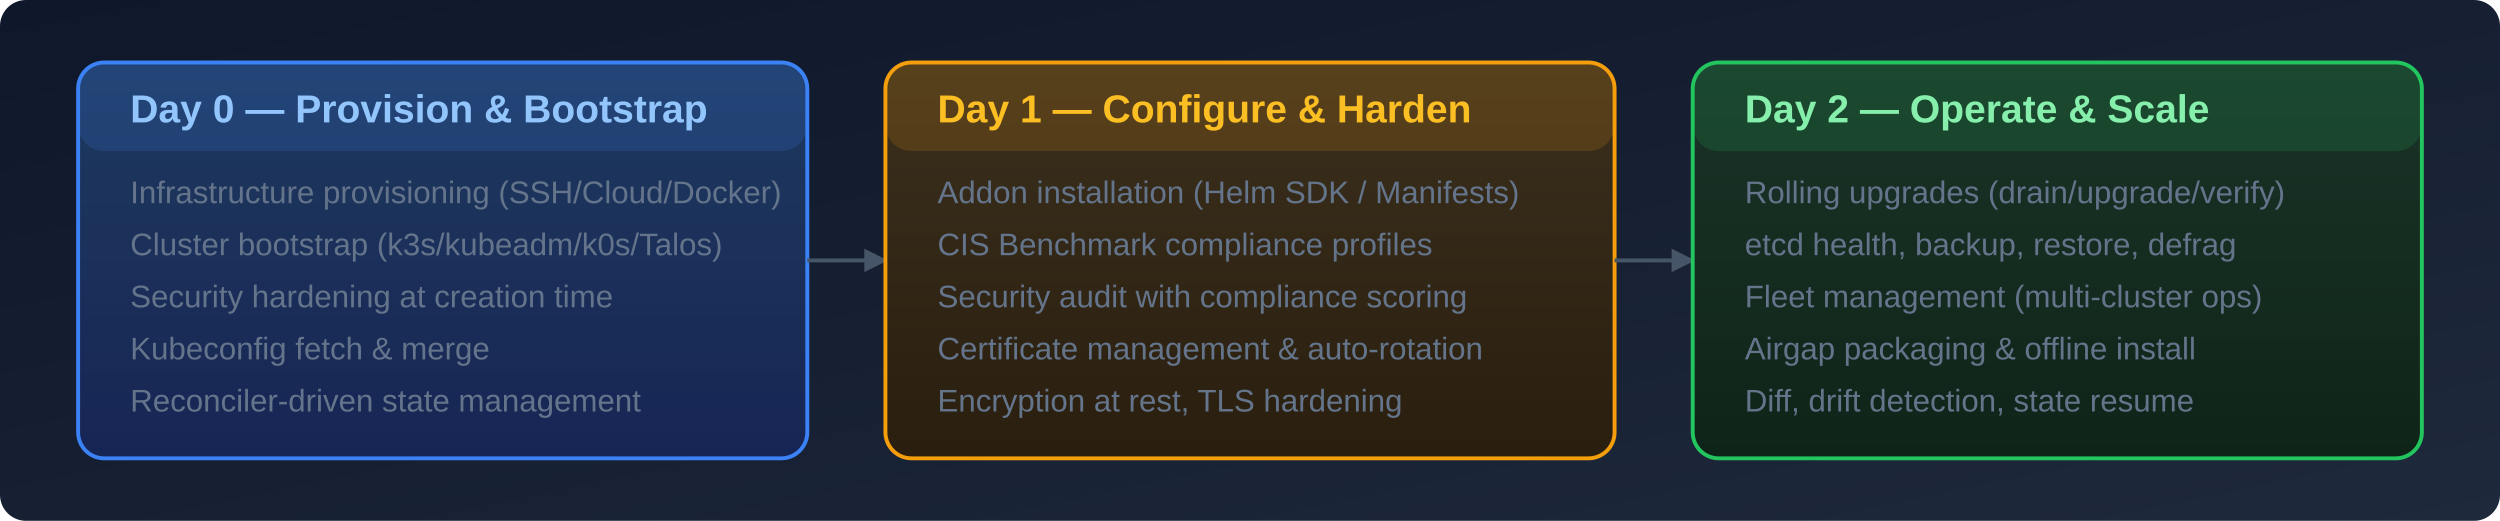
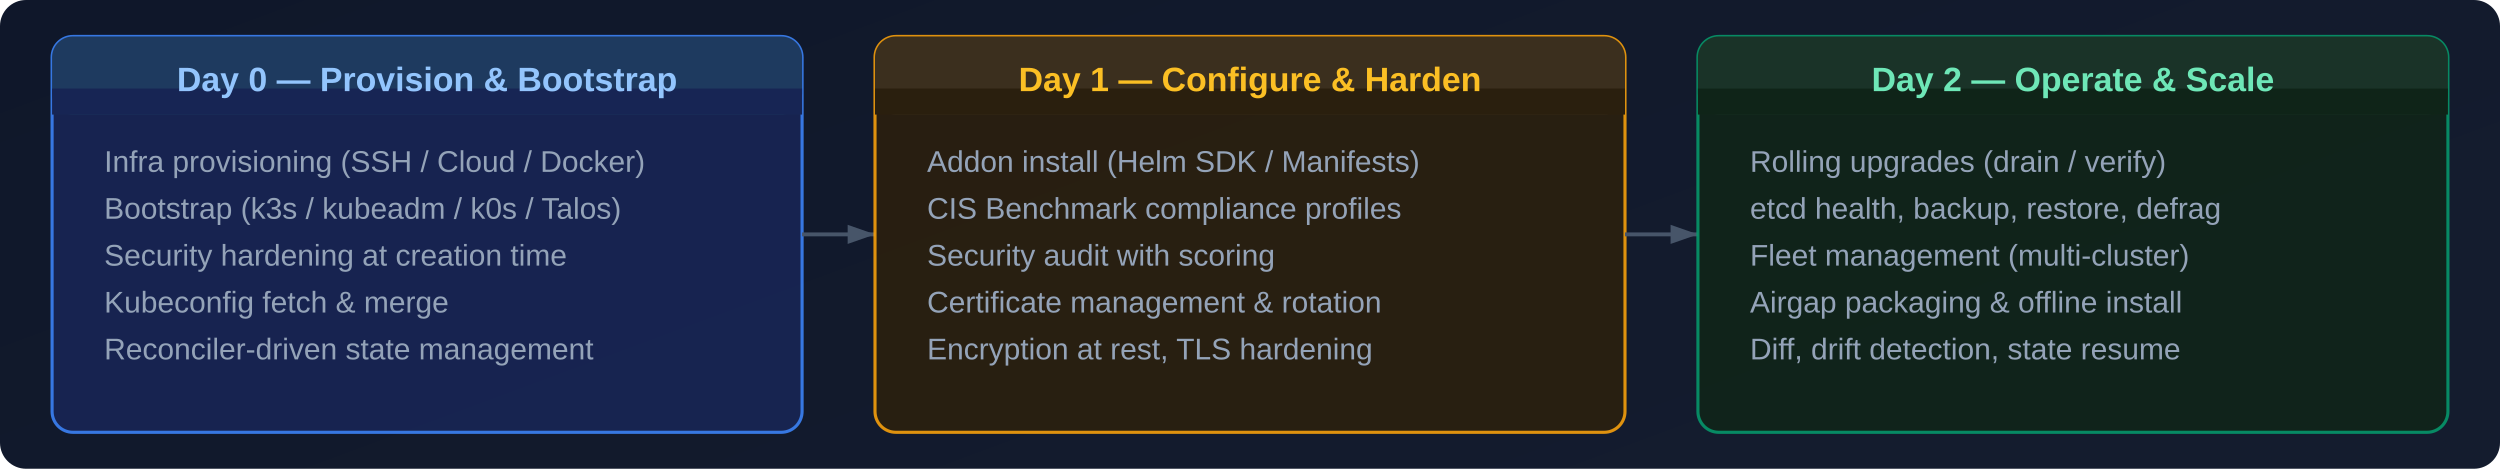
- <svg xmlns="http://www.w3.org/2000/svg" viewBox="0 0 960 200">
+ <svg xmlns="http://www.w3.org/2000/svg" viewBox="0 0 960 180">
  <defs>
-     <linearGradient id="l-bg" x1="0" y1="0" x2="1" y2="1">
+     <linearGradient id="lbg" x1="0" y1="0" x2="1" y2="0.5">
      <stop offset="0%" stop-color="#0f172a" />
-       <stop offset="100%" stop-color="#1e293b" />
+       <stop offset="100%" stop-color="#141c2e" />
    </linearGradient>
-     <linearGradient id="day0" x1="0" y1="0" x2="0" y2="1">
-       <stop offset="0%" stop-color="#1e3a5f" />
-       <stop offset="100%" stop-color="#172554" />
-     </linearGradient>
-     <linearGradient id="day1" x1="0" y1="0" x2="0" y2="1">
-       <stop offset="0%" stop-color="#3b2f1e" />
-       <stop offset="100%" stop-color="#2a1f0e" />
-     </linearGradient>
-     <linearGradient id="day2" x1="0" y1="0" x2="0" y2="1">
-       <stop offset="0%" stop-color="#1a3328" />
-       <stop offset="100%" stop-color="#0f2418" />
-     </linearGradient>
-     <marker id="la" viewBox="0 0 10 10" refX="9" refY="5" markerWidth="6" markerHeight="6" orient="auto-start-reverse">
-       <path d="M 0 0 L 10 5 L 0 10 z" fill="#475569" />
+     <marker id="la" viewBox="0 0 10 7" refX="10" refY="3.5" markerWidth="7" markerHeight="5" orient="auto">
+       <path d="M0,0 L10,3.5 L0,7z" fill="#475569" />
    </marker>
  </defs>
-   <rect width="960" height="200" rx="10" fill="url(#l-bg)" />
-   <rect x="30" y="24" width="280" height="152" rx="10" fill="url(#day0)" stroke="#3b82f6" stroke-width="1.5" />
-   <rect x="30" y="24" width="280" height="34" rx="10" fill="#3b82f6" opacity="0.15" />
-   <text x="50" y="47" font-family="'Segoe UI', Arial, sans-serif" font-size="15" font-weight="bold" fill="#93c5fd">Day 0 — Provision &amp; Bootstrap</text>
-   <text x="50" y="78" font-family="'Segoe UI', Arial, sans-serif" font-size="12" fill="#64748b">Infrastructure provisioning (SSH/Cloud/Docker)</text>
-   <text x="50" y="98" font-family="'Segoe UI', Arial, sans-serif" font-size="12" fill="#64748b">Cluster bootstrap (k3s/kubeadm/k0s/Talos)</text>
-   <text x="50" y="118" font-family="'Segoe UI', Arial, sans-serif" font-size="12" fill="#64748b">Security hardening at creation time</text>
-   <text x="50" y="138" font-family="'Segoe UI', Arial, sans-serif" font-size="12" fill="#64748b">Kubeconfig fetch &amp; merge</text>
-   <text x="50" y="158" font-family="'Segoe UI', Arial, sans-serif" font-size="12" fill="#64748b">Reconciler-driven state management</text>
-   <line x1="310" y1="100" x2="340" y2="100" stroke="#475569" stroke-width="1.5" marker-end="url(#la)" />
-   <rect x="340" y="24" width="280" height="152" rx="10" fill="url(#day1)" stroke="#f59e0b" stroke-width="1.5" />
-   <rect x="340" y="24" width="280" height="34" rx="10" fill="#f59e0b" opacity="0.15" />
-   <text x="360" y="47" font-family="'Segoe UI', Arial, sans-serif" font-size="15" font-weight="bold" fill="#fbbf24">Day 1 — Configure &amp; Harden</text>
-   <text x="360" y="78" font-family="'Segoe UI', Arial, sans-serif" font-size="12" fill="#64748b">Addon installation (Helm SDK / Manifests)</text>
-   <text x="360" y="98" font-family="'Segoe UI', Arial, sans-serif" font-size="12" fill="#64748b">CIS Benchmark compliance profiles</text>
-   <text x="360" y="118" font-family="'Segoe UI', Arial, sans-serif" font-size="12" fill="#64748b">Security audit with compliance scoring</text>
-   <text x="360" y="138" font-family="'Segoe UI', Arial, sans-serif" font-size="12" fill="#64748b">Certificate management &amp; auto-rotation</text>
-   <text x="360" y="158" font-family="'Segoe UI', Arial, sans-serif" font-size="12" fill="#64748b">Encryption at rest, TLS hardening</text>
-   <line x1="620" y1="100" x2="650" y2="100" stroke="#475569" stroke-width="1.5" marker-end="url(#la)" />
-   <rect x="650" y="24" width="280" height="152" rx="10" fill="url(#day2)" stroke="#22c55e" stroke-width="1.5" />
-   <rect x="650" y="24" width="280" height="34" rx="10" fill="#22c55e" opacity="0.15" />
-   <text x="670" y="47" font-family="'Segoe UI', Arial, sans-serif" font-size="15" font-weight="bold" fill="#86efac">Day 2 — Operate &amp; Scale</text>
-   <text x="670" y="78" font-family="'Segoe UI', Arial, sans-serif" font-size="12" fill="#64748b">Rolling upgrades (drain/upgrade/verify)</text>
-   <text x="670" y="98" font-family="'Segoe UI', Arial, sans-serif" font-size="12" fill="#64748b">etcd health, backup, restore, defrag</text>
-   <text x="670" y="118" font-family="'Segoe UI', Arial, sans-serif" font-size="12" fill="#64748b">Fleet management (multi-cluster ops)</text>
-   <text x="670" y="138" font-family="'Segoe UI', Arial, sans-serif" font-size="12" fill="#64748b">Airgap packaging &amp; offline install</text>
-   <text x="670" y="158" font-family="'Segoe UI', Arial, sans-serif" font-size="12" fill="#64748b">Diff, drift detection, state resume</text>
+   <rect width="960" height="180" rx="10" fill="url(#lbg)" />
+   <rect x="20" y="14" width="288" height="152" rx="8" fill="#172554" stroke="#3b82f6" stroke-width="1.2" opacity="0.9" />
+   <rect x="20" y="14" width="288" height="30" rx="8" fill="#1e3a5f" />
+   <rect x="20" y="34" width="288" height="10" fill="#172554" />
+   <text x="164" y="35" font-family="'Segoe UI',Arial,sans-serif" font-size="13" font-weight="bold" fill="#93c5fd" text-anchor="middle">Day 0 — Provision &amp; Bootstrap</text>
+   <text x="40" y="66" font-family="'Segoe UI',Arial,sans-serif" font-size="11.5" fill="#94a3b8">Infra provisioning (SSH / Cloud / Docker)</text>
+   <text x="40" y="84" font-family="'Segoe UI',Arial,sans-serif" font-size="11.5" fill="#94a3b8">Bootstrap (k3s / kubeadm / k0s / Talos)</text>
+   <text x="40" y="102" font-family="'Segoe UI',Arial,sans-serif" font-size="11.5" fill="#94a3b8">Security hardening at creation time</text>
+   <text x="40" y="120" font-family="'Segoe UI',Arial,sans-serif" font-size="11.5" fill="#94a3b8">Kubeconfig fetch &amp; merge</text>
+   <text x="40" y="138" font-family="'Segoe UI',Arial,sans-serif" font-size="11.5" fill="#94a3b8">Reconciler-driven state management</text>
+   <line x1="308" y1="90" x2="336" y2="90" stroke="#475569" stroke-width="1.5" marker-end="url(#la)" />
+   <rect x="336" y="14" width="288" height="152" rx="8" fill="#2a1f0e" stroke="#f59e0b" stroke-width="1.2" opacity="0.9" />
+   <rect x="336" y="14" width="288" height="30" rx="8" fill="#3b2f1e" />
+   <rect x="336" y="34" width="288" height="10" fill="#2a1f0e" />
+   <text x="480" y="35" font-family="'Segoe UI',Arial,sans-serif" font-size="13" font-weight="bold" fill="#fbbf24" text-anchor="middle">Day 1 — Configure &amp; Harden</text>
+   <text x="356" y="66" font-family="'Segoe UI',Arial,sans-serif" font-size="11.5" fill="#94a3b8">Addon install (Helm SDK / Manifests)</text>
+   <text x="356" y="84" font-family="'Segoe UI',Arial,sans-serif" font-size="11.5" fill="#94a3b8">CIS Benchmark compliance profiles</text>
+   <text x="356" y="102" font-family="'Segoe UI',Arial,sans-serif" font-size="11.5" fill="#94a3b8">Security audit with scoring</text>
+   <text x="356" y="120" font-family="'Segoe UI',Arial,sans-serif" font-size="11.5" fill="#94a3b8">Certificate management &amp; rotation</text>
+   <text x="356" y="138" font-family="'Segoe UI',Arial,sans-serif" font-size="11.5" fill="#94a3b8">Encryption at rest, TLS hardening</text>
+   <line x1="624" y1="90" x2="652" y2="90" stroke="#475569" stroke-width="1.5" marker-end="url(#la)" />
+   <rect x="652" y="14" width="288" height="152" rx="8" fill="#0f2418" stroke="#059669" stroke-width="1.2" opacity="0.9" />
+   <rect x="652" y="14" width="288" height="30" rx="8" fill="#1a3328" />
+   <rect x="652" y="34" width="288" height="10" fill="#0f2418" />
+   <text x="796" y="35" font-family="'Segoe UI',Arial,sans-serif" font-size="13" font-weight="bold" fill="#6ee7b7" text-anchor="middle">Day 2 — Operate &amp; Scale</text>
+   <text x="672" y="66" font-family="'Segoe UI',Arial,sans-serif" font-size="11.5" fill="#94a3b8">Rolling upgrades (drain / verify)</text>
+   <text x="672" y="84" font-family="'Segoe UI',Arial,sans-serif" font-size="11.5" fill="#94a3b8">etcd health, backup, restore, defrag</text>
+   <text x="672" y="102" font-family="'Segoe UI',Arial,sans-serif" font-size="11.5" fill="#94a3b8">Fleet management (multi-cluster)</text>
+   <text x="672" y="120" font-family="'Segoe UI',Arial,sans-serif" font-size="11.5" fill="#94a3b8">Airgap packaging &amp; offline install</text>
+   <text x="672" y="138" font-family="'Segoe UI',Arial,sans-serif" font-size="11.5" fill="#94a3b8">Diff, drift detection, state resume</text>
</svg>
